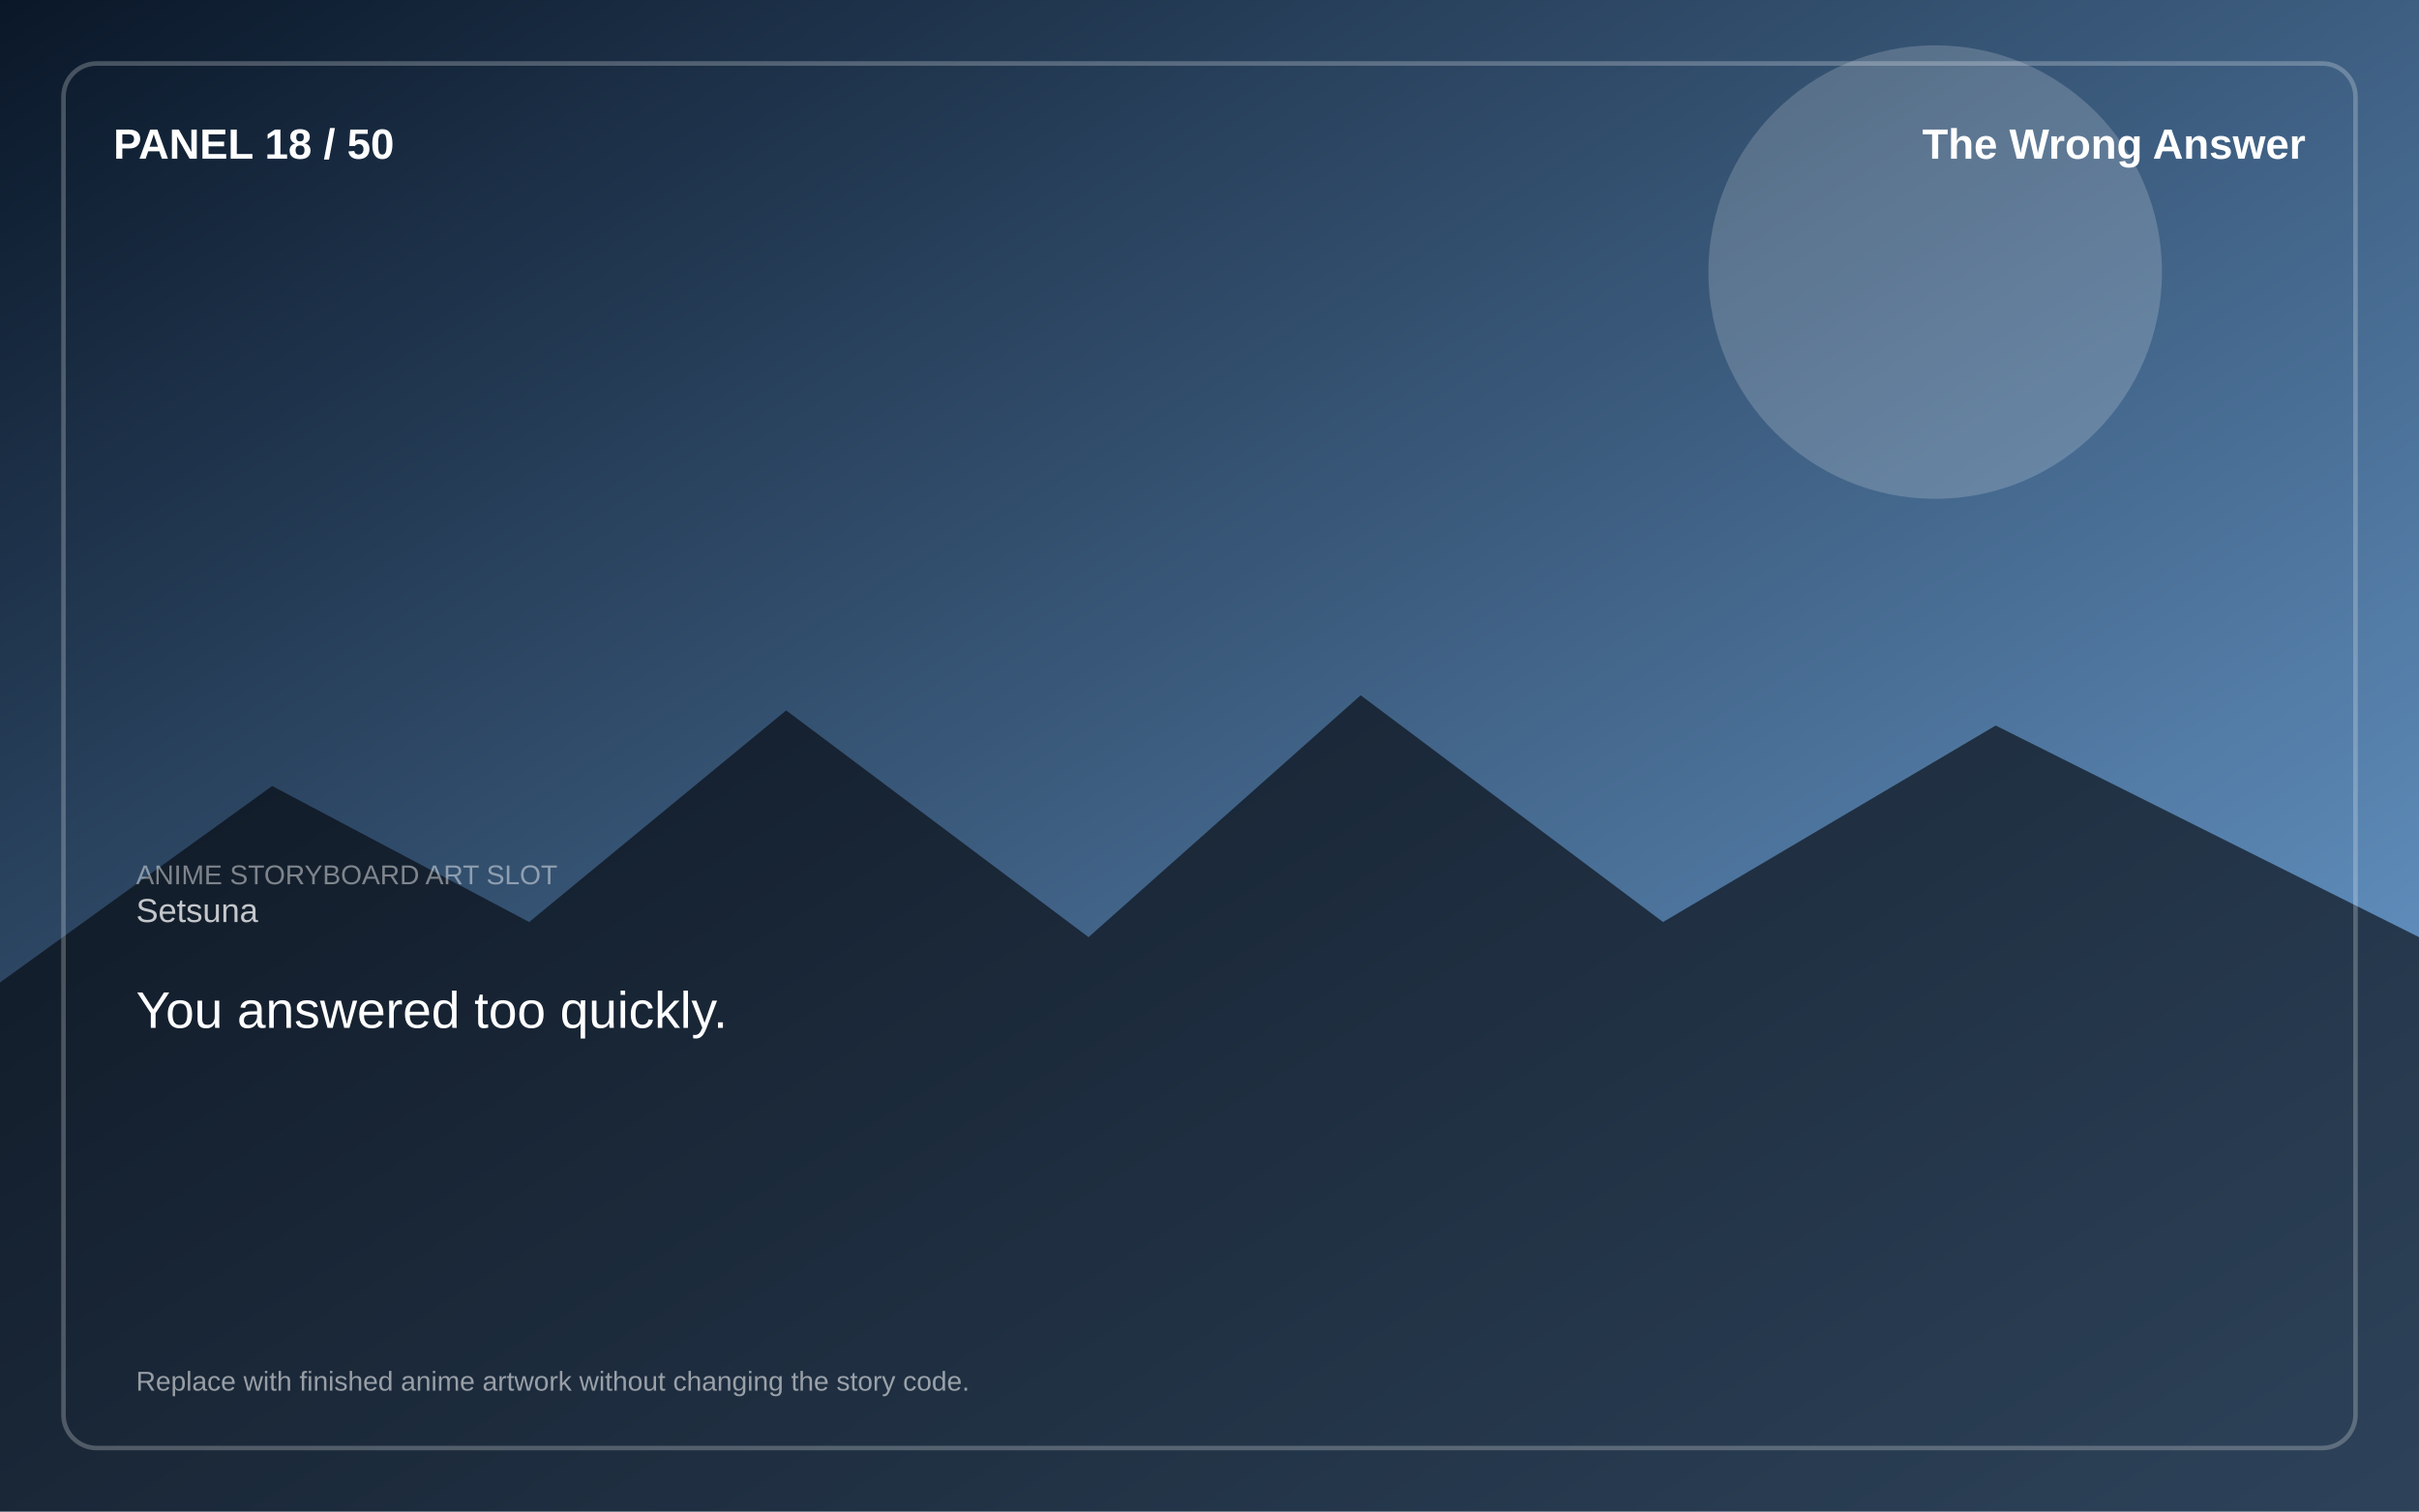
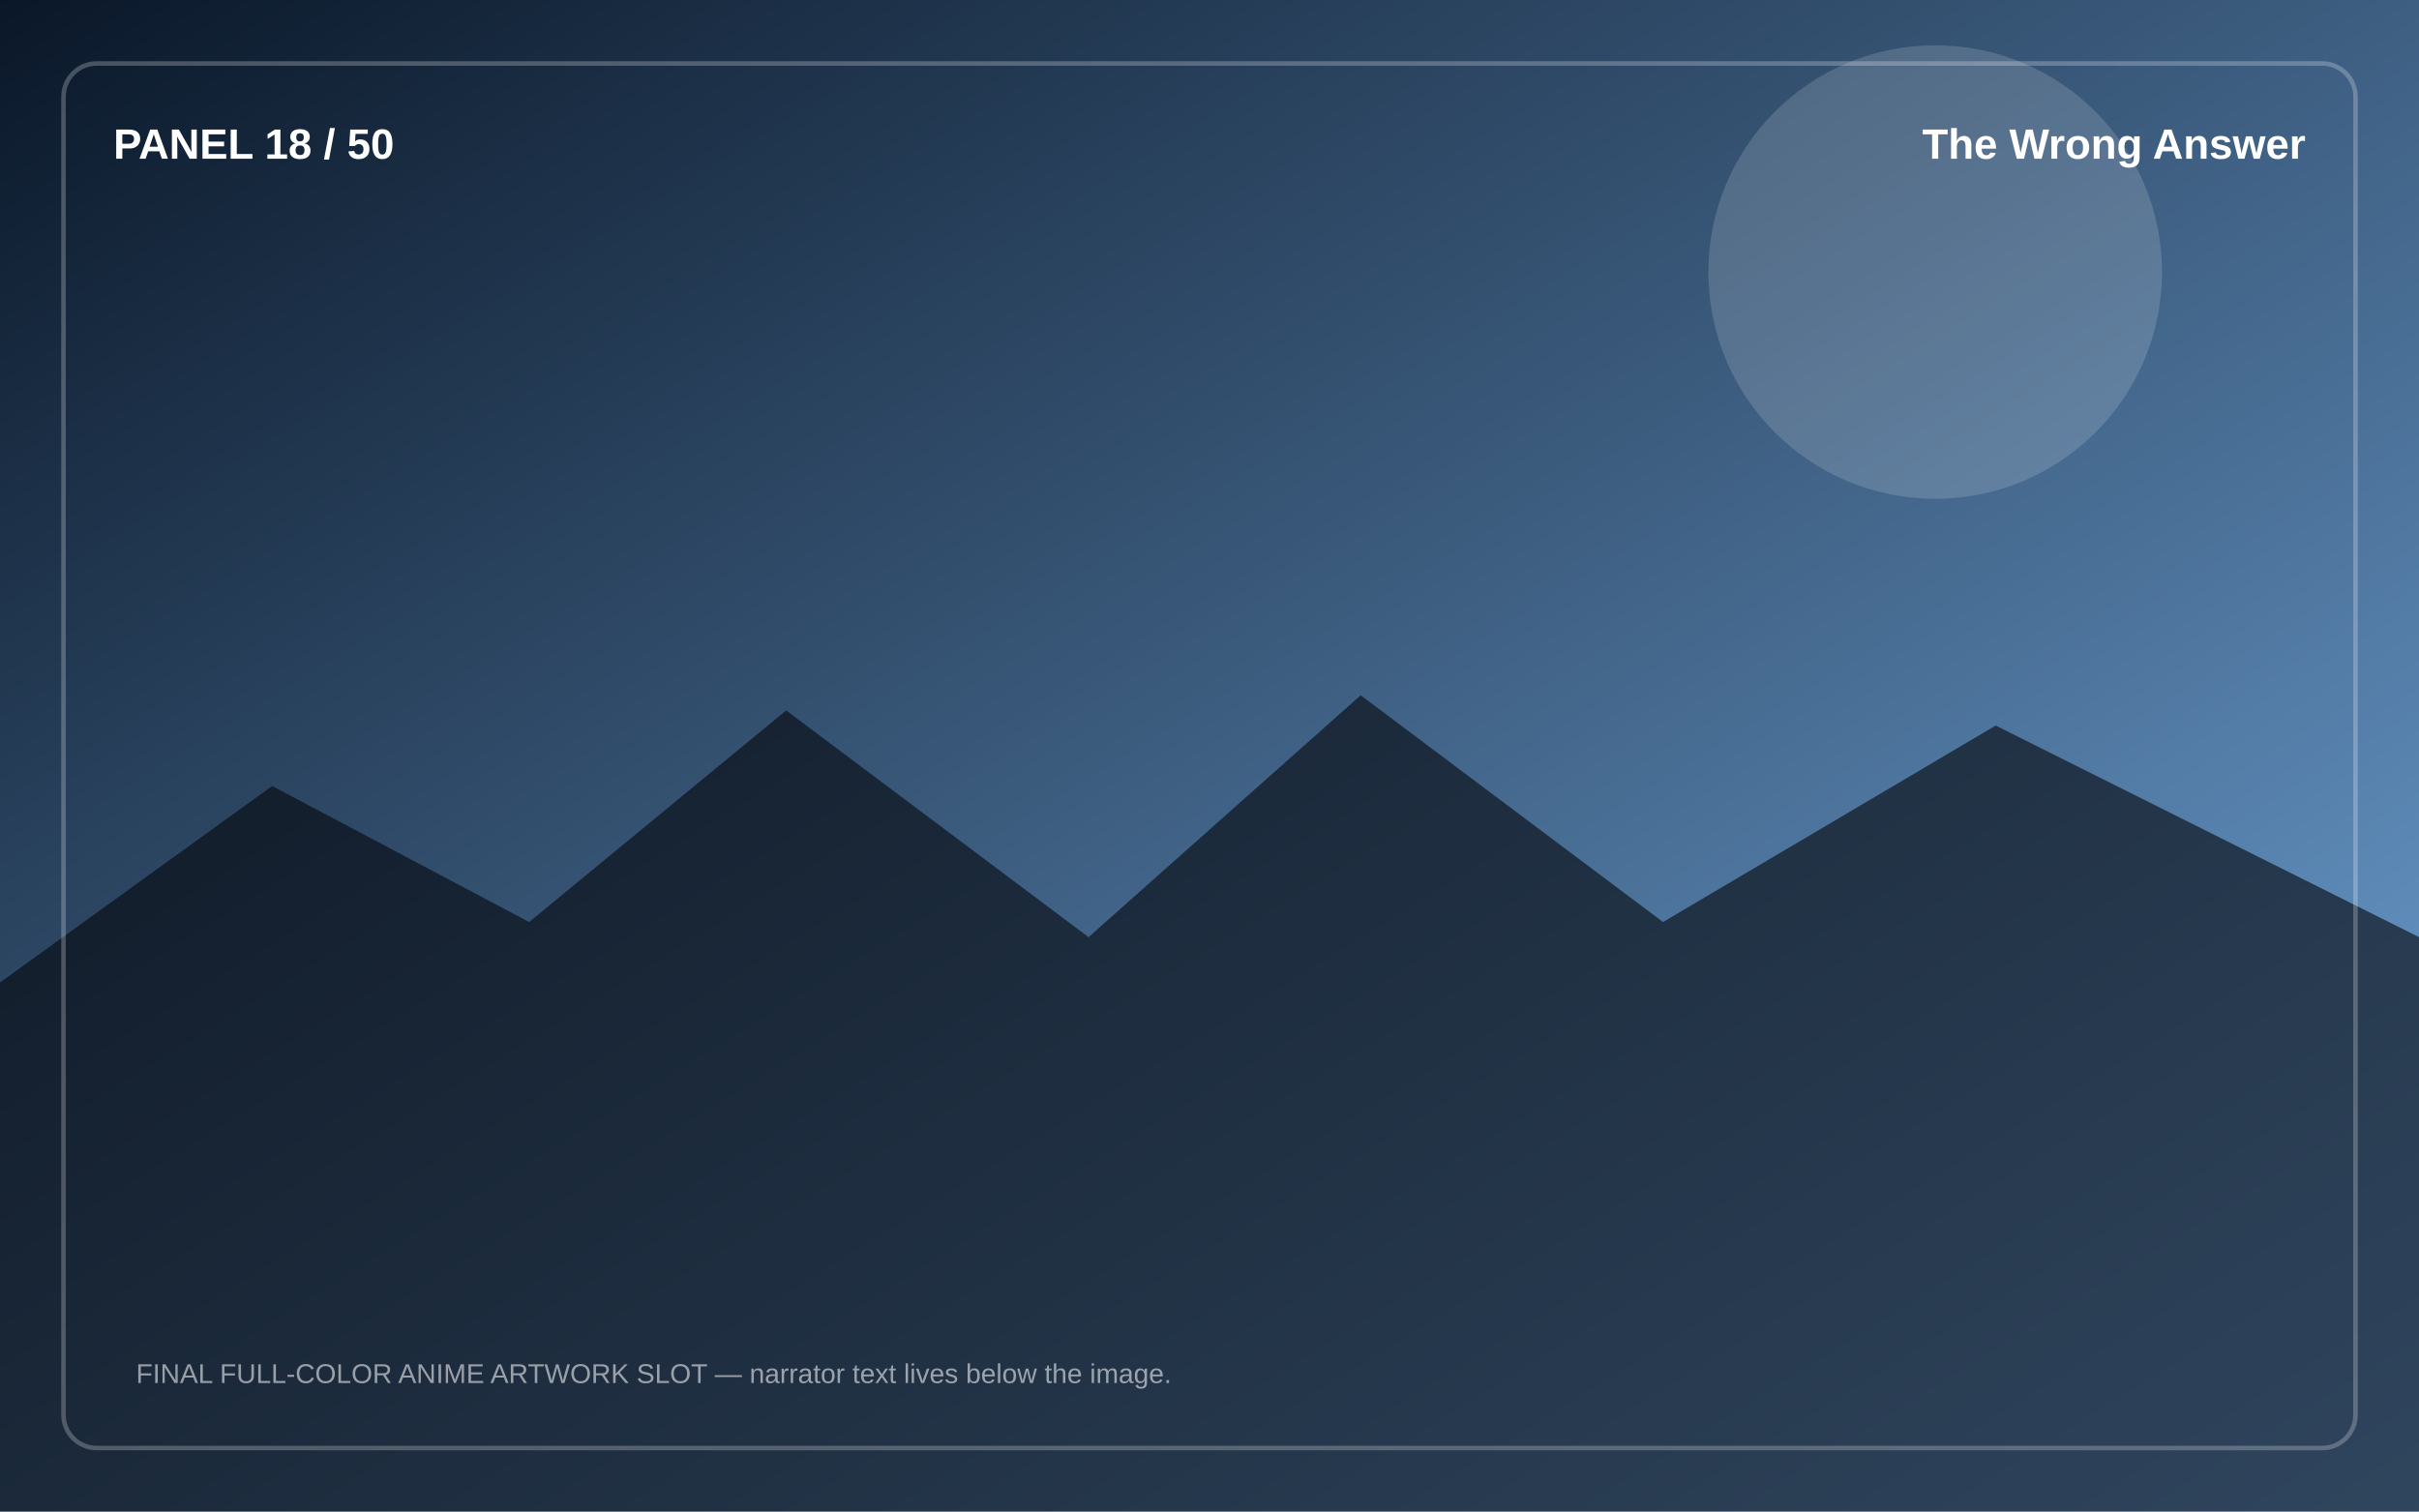
- <svg xmlns="http://www.w3.org/2000/svg" width="1600" height="1000">
+ <svg xmlns="http://www.w3.org/2000/svg" width="1600" height="1000" viewBox="0 0 1600 1000">
  <defs>
    <linearGradient id="g" x1="0" y1="0" x2="1" y2="1">
      <stop stop-color="#0a1728" />
      <stop offset="1" stop-color="#72a7dc" />
    </linearGradient>
  </defs>
  <rect width="1600" height="1000" fill="url(#g)" />
-   <circle cx="1280" cy="180" r="150" fill="#fff" opacity=".18" />
-   <path d="M0 650 L180 520 350 610 520 470 720 620 900 460 1100 610 1320 480 1600 620 1600 1000 0 1000Z" fill="#03050a" opacity=".62" />
+   <circle cx="1280" cy="180" r="150" fill="#fff" opacity=".15" />
+   <path d="M0 650 L180 520 350 610 520 470 720 620 900 460 1100 610 1320 480 1600 620 1600 1000 0 1000Z" fill="#03050a" opacity=".60" />
  <rect x="42" y="42" width="1516" height="916" rx="22" fill="none" stroke="#fff" stroke-opacity=".24" stroke-width="3" />
  <text x="75" y="105" fill="#fff" font-family="Arial,sans-serif" font-size="28" font-weight="700">PANEL 18 / 50</text>
  <text x="1525" y="105" text-anchor="end" fill="#fff" font-family="Arial,sans-serif" font-size="28" font-weight="700">The Wrong Answer</text>
-   <text x="90" y="610" fill="#fff" opacity=".75" font-family="Arial,sans-serif" font-size="22">Setsuna</text>
-   <text x="90" y="585" fill="#fff" opacity=".45" font-family="Arial,sans-serif" font-size="18">ANIME STORYBOARD ART SLOT</text>
-   <text x="90" y="680" fill="#fff" font-family="Arial,sans-serif" font-size="34">You answered too quickly.</text>
-   <text x="90" y="920" fill="#fff" opacity=".55" font-family="Arial,sans-serif" font-size="18">Replace with finished anime artwork without changing the story code.</text>
+   <text x="90" y="915" fill="#fff" opacity=".55" font-family="Arial,sans-serif" font-size="18">FINAL FULL-COLOR ANIME ARTWORK SLOT — narrator text lives below the image.</text>
</svg>
